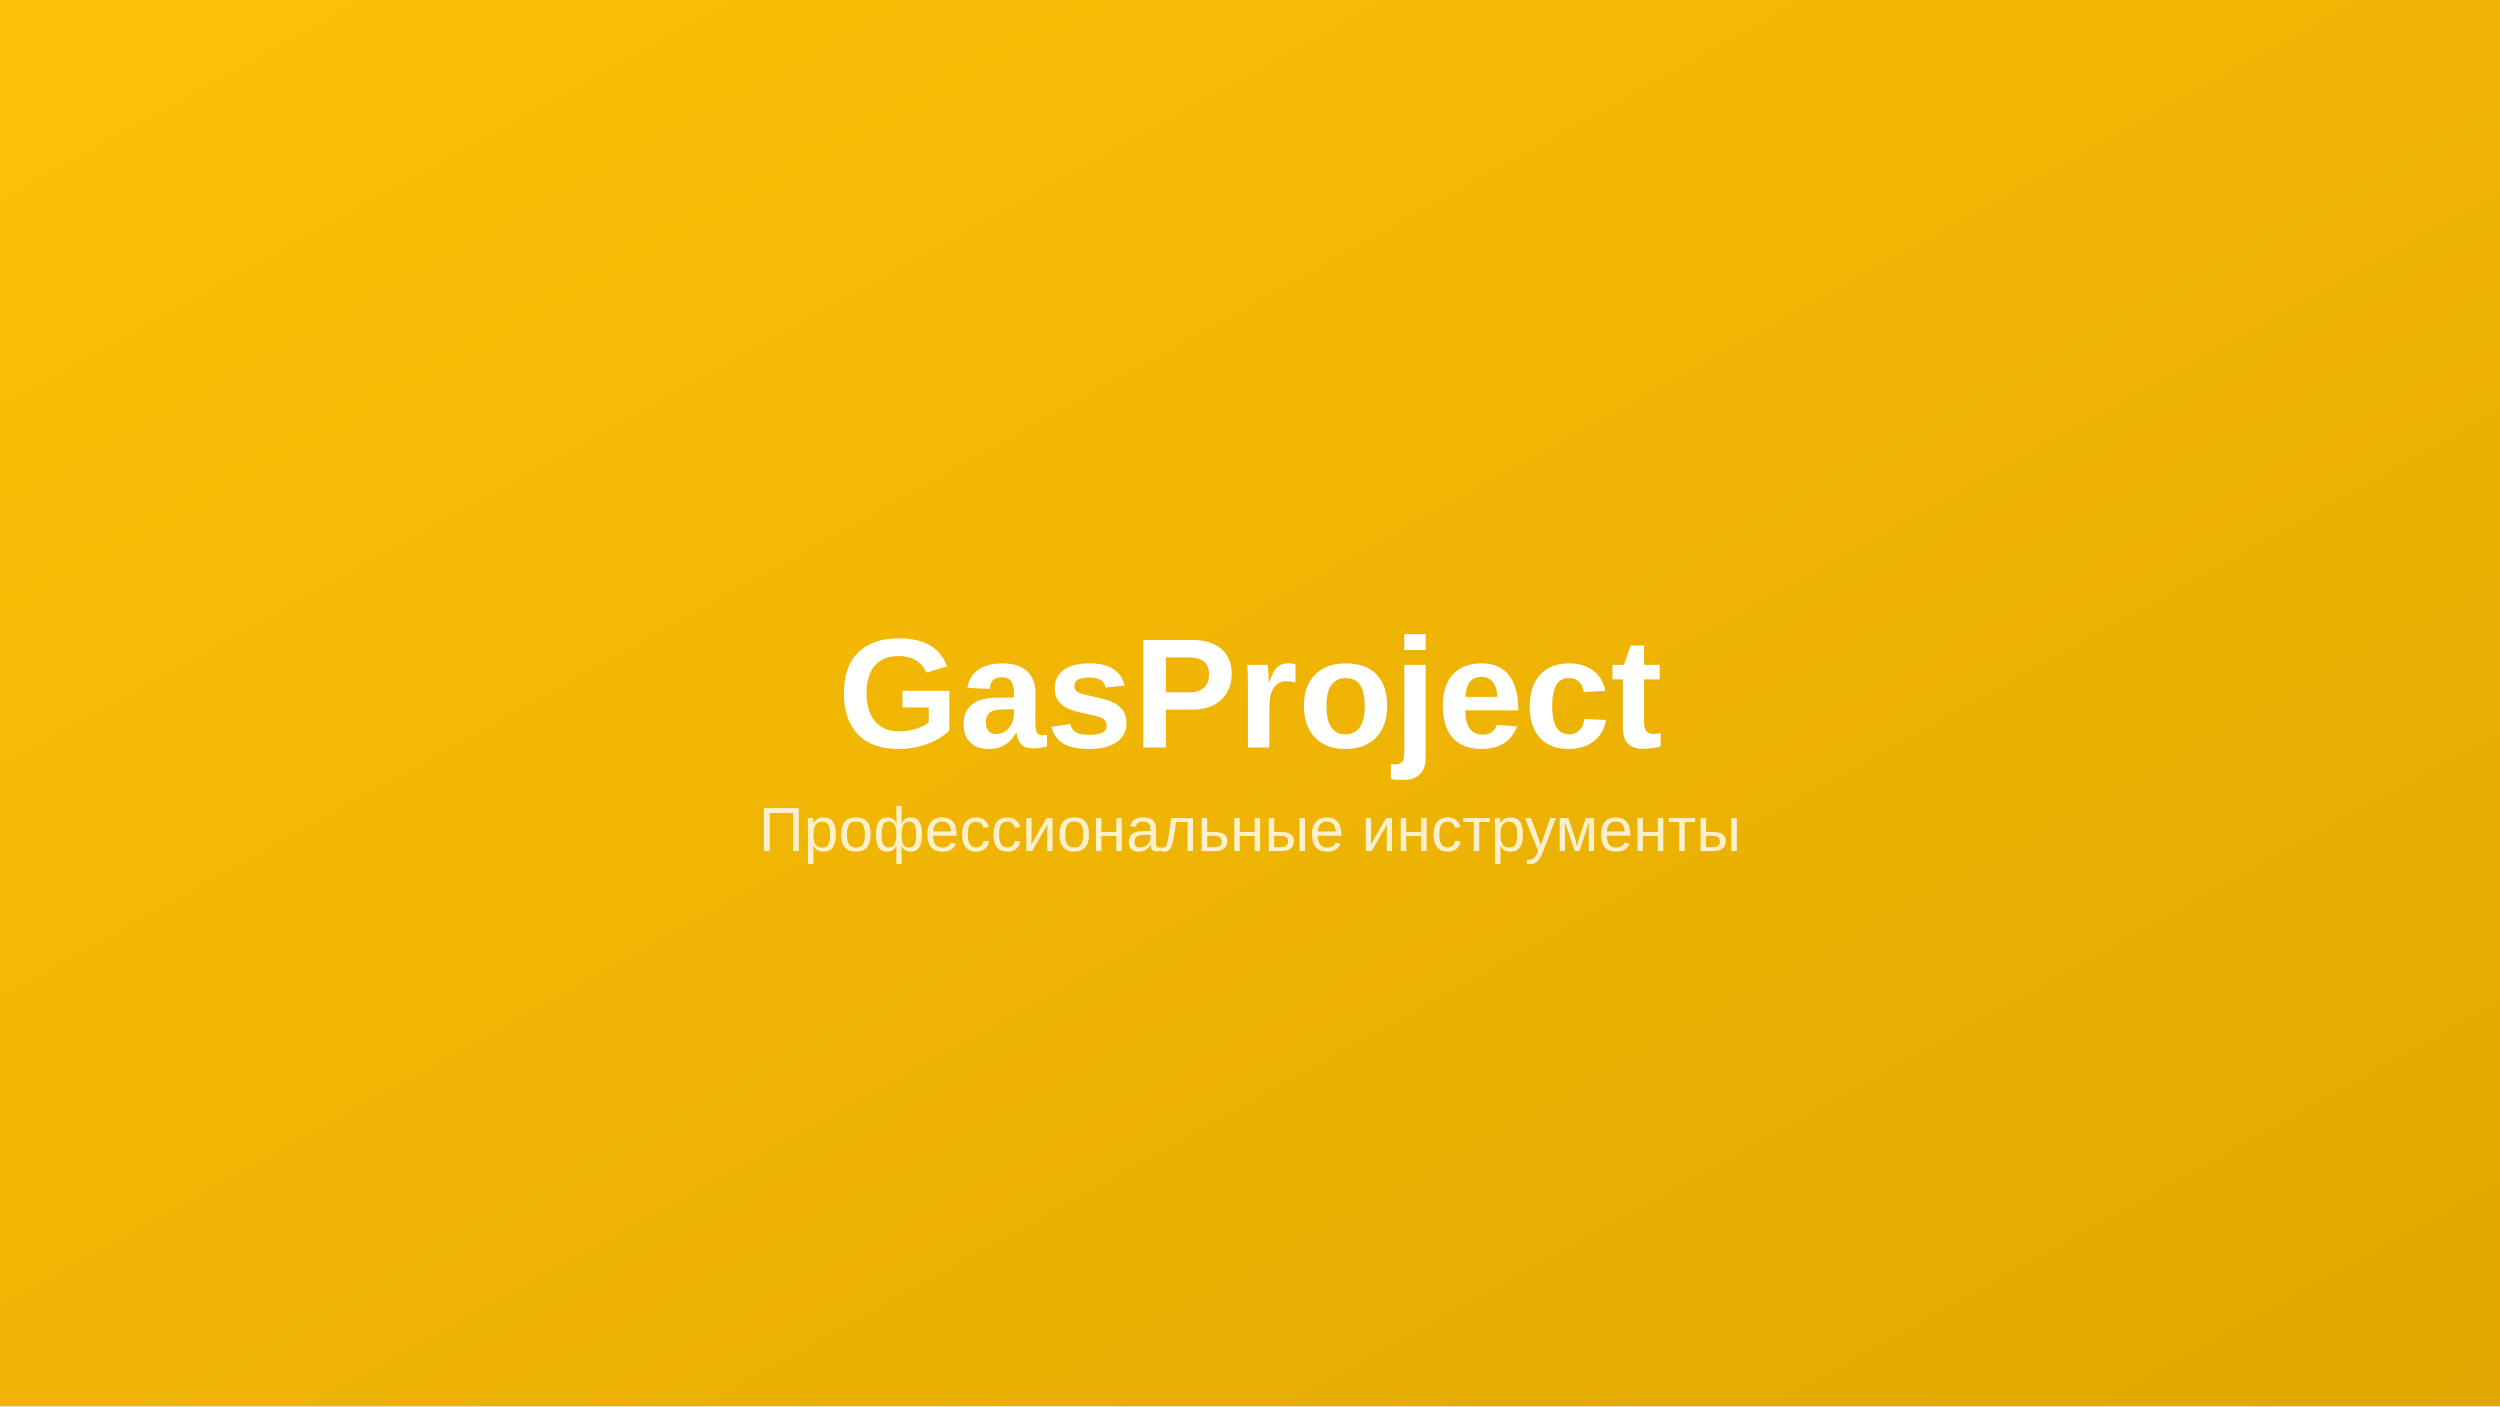
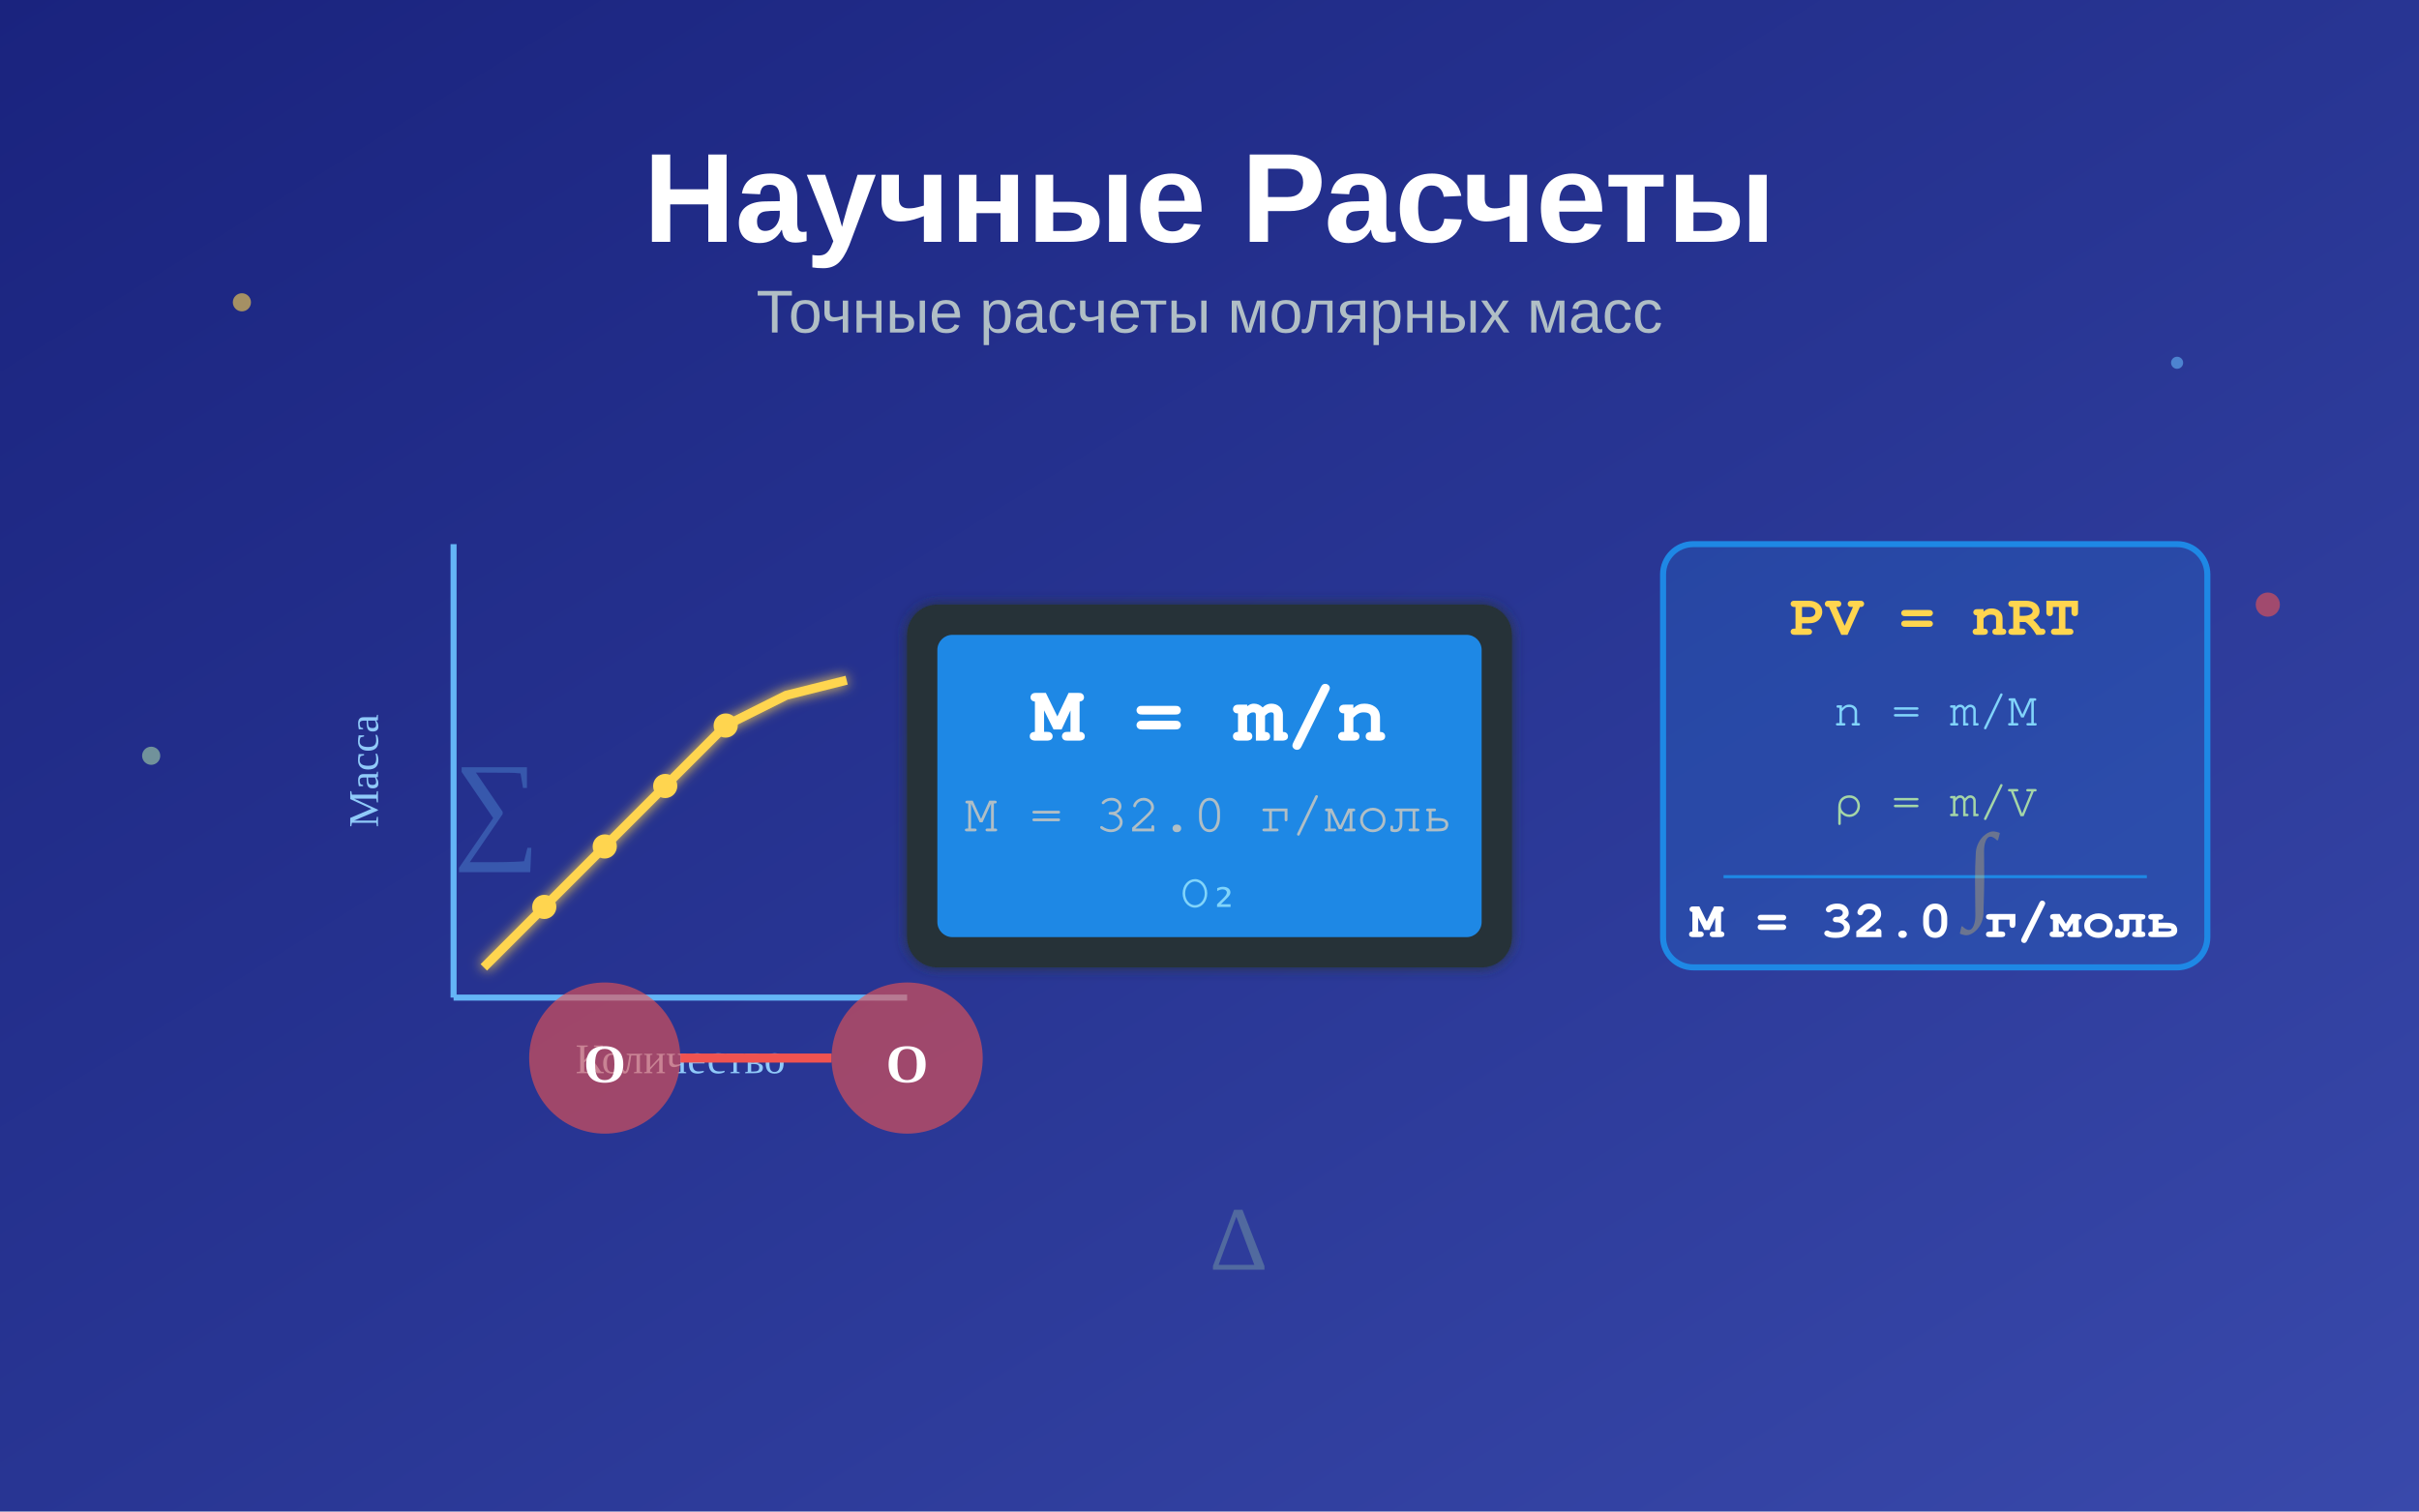
- <svg xmlns="http://www.w3.org/2000/svg" width="1920" height="1080">
+ <svg xmlns="http://www.w3.org/2000/svg" viewBox="0 0 800 500" width="800" height="500">
  <defs>
-     <linearGradient id="grad3" x1="0%" y1="0%" x2="100%" y2="100%">
-       <stop offset="0%" style="stop-color:#ffc107;stop-opacity:1" />
-       <stop offset="100%" style="stop-color:#e0a800;stop-opacity:1" />
+     <linearGradient id="bg3" x1="0%" y1="0%" x2="100%" y2="100%">
+       <stop offset="0%" style="stop-color:#1a237e;stop-opacity:1" />
+       <stop offset="50%" style="stop-color:#283593;stop-opacity:1" />
+       <stop offset="100%" style="stop-color:#3949ab;stop-opacity:1" />
    </linearGradient>
+     <filter id="glow2">
+       <feGaussianBlur stdDeviation="2" result="coloredBlur" />
+       <feMerge>
+         <feMergeNode in="coloredBlur" />
+         <feMergeNode in="SourceGraphic" />
+       </feMerge>
+     </filter>
  </defs>
-   <rect width="1920" height="1080" fill="url(#grad3)" />
-   <text x="960" y="540" font-family="Arial, sans-serif" font-size="120" fill="white" text-anchor="middle" dominant-baseline="middle" font-weight="bold">GasProject</text>
-   <text x="960" y="640" font-family="Arial, sans-serif" font-size="48" fill="rgba(255,255,255,0.8)" text-anchor="middle" dominant-baseline="middle">Профессиональные инструменты</text>
+   <rect width="800" height="500" fill="url(#bg3)" />
+   <g transform="translate(300, 200)">
+     <rect x="0" y="0" width="200" height="120" rx="10" fill="#263238" filter="url(#glow2)" />
+     <rect x="10" y="10" width="180" height="100" rx="5" fill="#1e88e5" />
+     <text x="100" y="45" text-anchor="middle" fill="white" font-size="28" font-family="Courier, monospace" font-weight="bold">M = m/n</text>
+     <text x="100" y="75" text-anchor="middle" fill="#b0bec5" font-size="18" font-family="Courier, monospace">M = 32.0 г/моль</text>
+     <text x="100" y="100" text-anchor="middle" fill="#81d4fa" font-size="16" font-family="Courier, monospace">O₂</text>
+   </g>
+   <g transform="translate(100, 180)">
+     <line x1="50" y1="0" x2="50" y2="150" stroke="#64b5f6" stroke-width="2" />
+     <line x1="50" y1="150" x2="200" y2="150" stroke="#64b5f6" stroke-width="2" />
+     <text x="25" y="75" text-anchor="middle" fill="#90caf9" font-size="14" transform="rotate(-90 25 75)">Масса</text>
+     <text x="125" y="175" text-anchor="middle" fill="#90caf9" font-size="14">Количество</text>
+     <polyline points="60,140 80,120 100,100 120,80 140,60 160,50 180,45" fill="none" stroke="#ffd54f" stroke-width="3" filter="url(#glow2)" />
+     <circle cx="80" cy="120" r="4" fill="#ffd54f" />
+     <circle cx="100" cy="100" r="4" fill="#ffd54f" />
+     <circle cx="120" cy="80" r="4" fill="#ffd54f" />
+     <circle cx="140" cy="60" r="4" fill="#ffd54f" />
+   </g>
+   <g transform="translate(550, 180)">
+     <rect x="0" y="0" width="180" height="140" rx="10" fill="rgba(30, 136, 229, 0.2)" stroke="#1e88e5" stroke-width="2" />
+     <text x="90" y="30" text-anchor="middle" fill="#ffd54f" font-size="20" font-family="Courier, monospace" font-weight="bold">PV = nRT</text>
+     <text x="90" y="60" text-anchor="middle" fill="#81d4fa" font-size="16" font-family="Courier, monospace">n = m/M</text>
+     <text x="90" y="90" text-anchor="middle" fill="#a5d6a7" font-size="16" font-family="Courier, monospace">ρ = m/V</text>
+     <line x1="20" y1="110" x2="160" y2="110" stroke="#1e88e5" stroke-width="1" />
+     <text x="90" y="130" text-anchor="middle" fill="white" font-size="18" font-family="Courier, monospace" font-weight="bold">M = 32.0 г/моль</text>
+   </g>
+   <g transform="translate(200, 350)">
+     <circle cx="0" cy="0" r="25" fill="#ef5350" opacity="0.6" />
+     <text x="0" y="8" text-anchor="middle" fill="white" font-size="18" font-weight="bold">O</text>
+     <line x1="25" y1="0" x2="75" y2="0" stroke="#ef5350" stroke-width="3" />
+     <circle cx="100" cy="0" r="25" fill="#ef5350" opacity="0.6" />
+     <text x="100" y="8" text-anchor="middle" fill="white" font-size="18" font-weight="bold">O</text>
+   </g>
+   <text x="400" y="80" text-anchor="middle" fill="white" font-size="42" font-weight="bold" font-family="Arial, sans-serif">Научные Расчеты</text>
+   <text x="400" y="110" text-anchor="middle" fill="#b0bec5" font-size="20" font-family="Arial, sans-serif">Точные расчеты молярных масс</text>
+   <text x="150" y="280" fill="#64b5f6" font-size="40" opacity="0.3">∑</text>
+   <text x="650" y="300" fill="#ffd54f" font-size="35" opacity="0.3">∫</text>
+   <text x="400" y="420" fill="#a5d6a7" font-size="30" opacity="0.3">Δ</text>
+   <circle cx="80" cy="100" r="3" fill="#ffd54f" opacity="0.6" />
+   <circle cx="720" cy="120" r="2" fill="#64b5f6" opacity="0.6" />
+   <circle cx="750" cy="200" r="4" fill="#ef5350" opacity="0.6" />
+   <circle cx="50" cy="250" r="3" fill="#a5d6a7" opacity="0.6" />
</svg>
